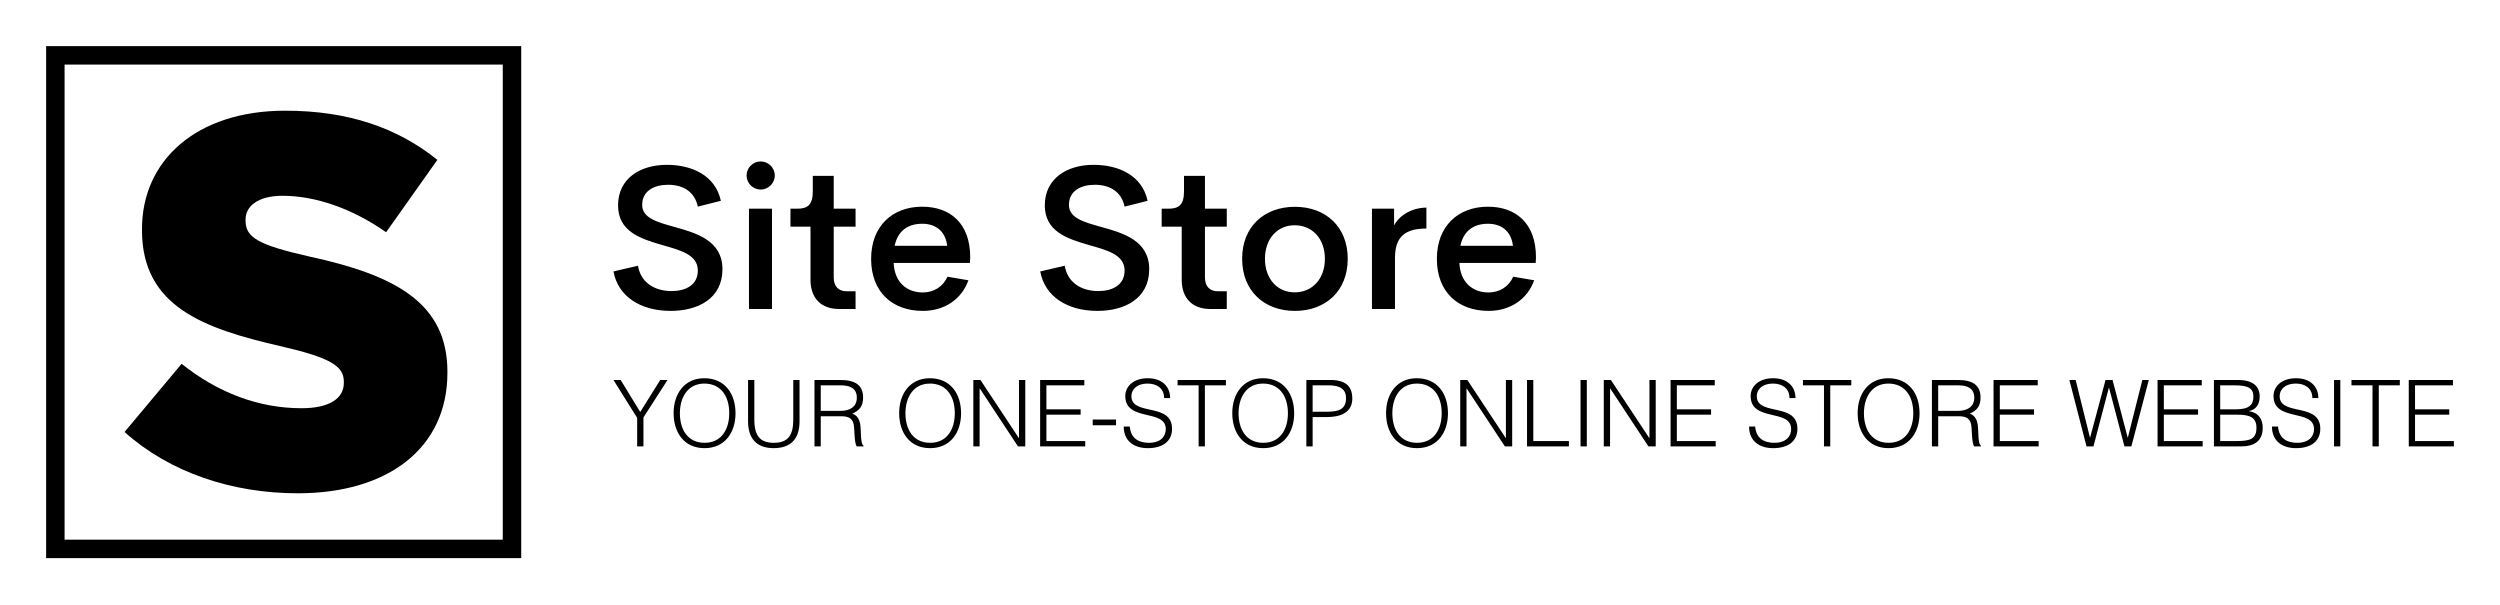
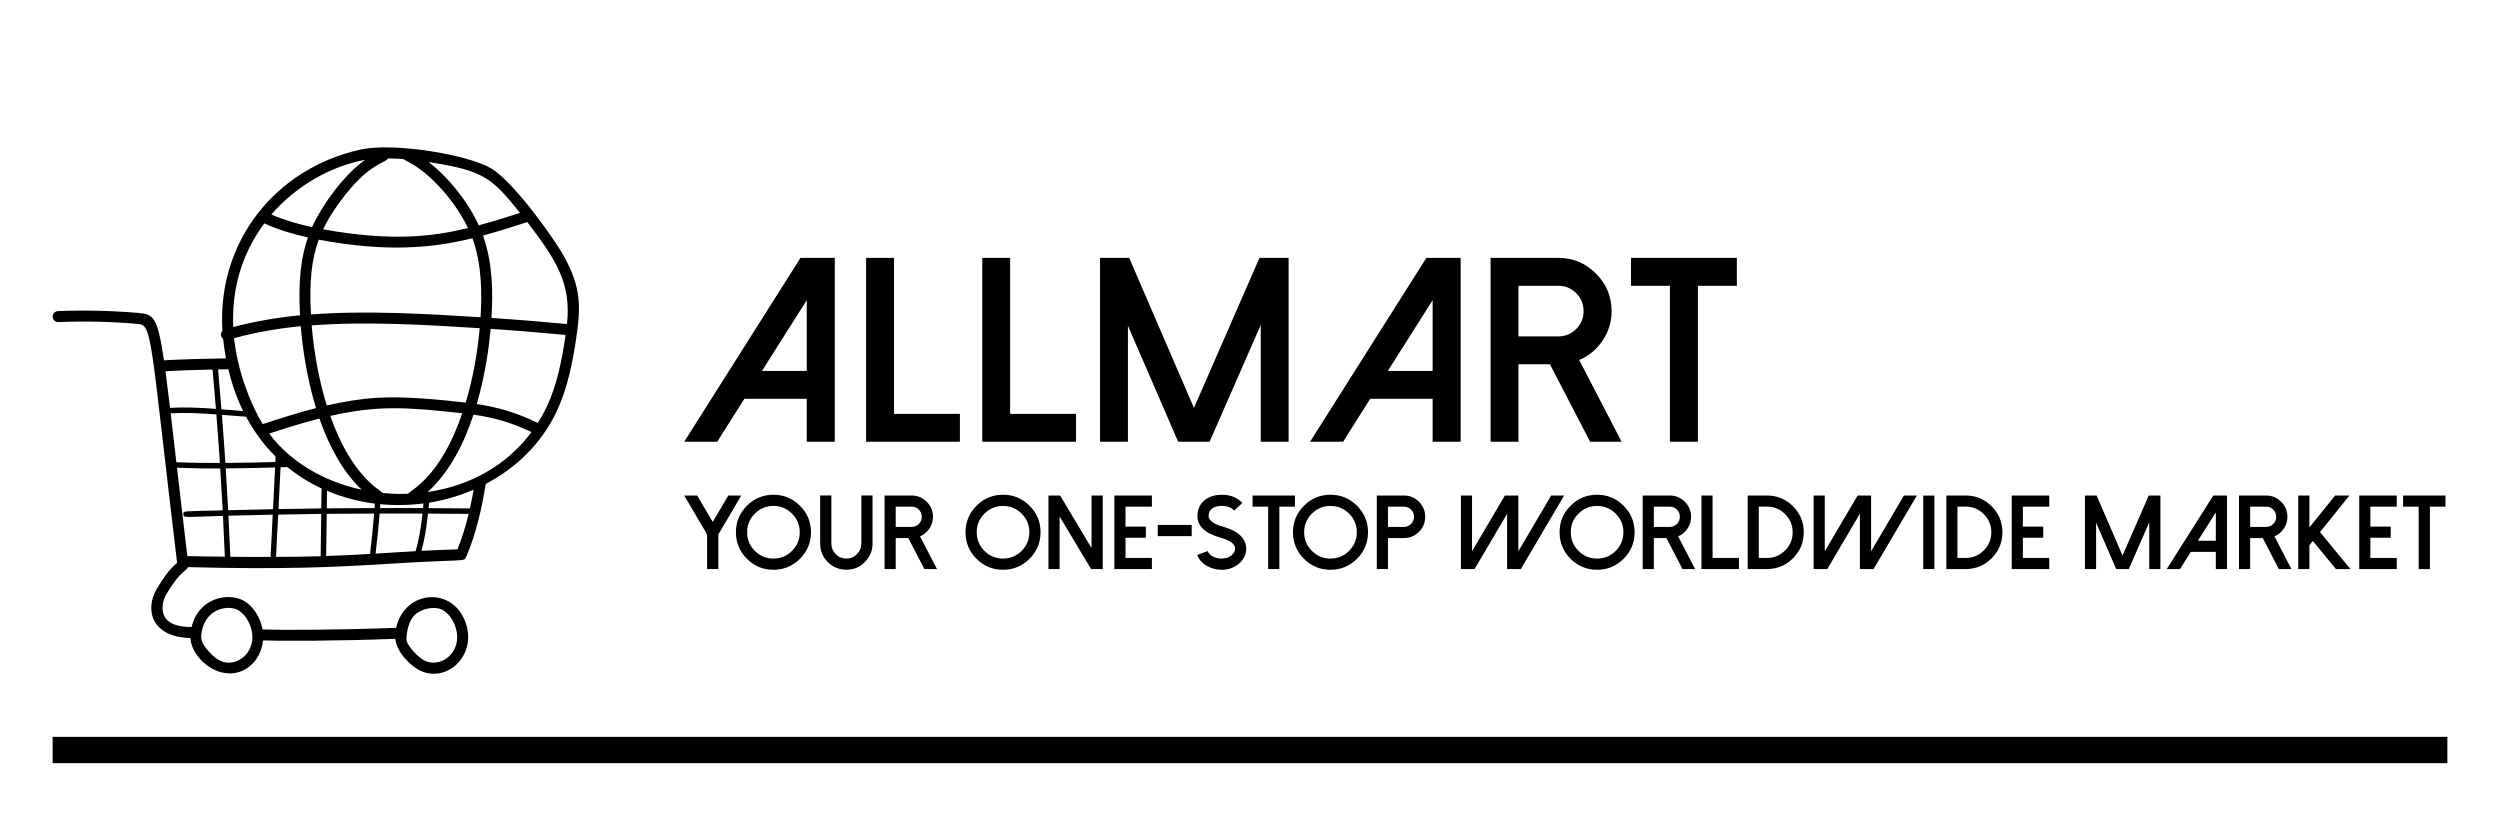
- <svg xmlns="http://www.w3.org/2000/svg" version="1.1" width="3114.943" height="752.874" viewBox="0 0 3114.943 752.874">
-   <g transform="scale(5.747126) translate(10, 10)">
-     <defs id="SvgjsDefs2392" />
-     <g id="SvgjsG2393" featureKey="symbolContainer" transform="matrix(1,0,0,1,0,0)" fill="#000">
-       <path fill-rule="nonzero" d="             M0,0             H103             V111             H0,0             z             M4,4             v103             h95             v-103             z     " />
+ <svg xmlns="http://www.w3.org/2000/svg" version="1.1" width="3131.868" height="1021.978" viewBox="0 0 3131.868 1021.978">
+   <g transform="scale(6.593407) translate(10, 10)">
+     <defs id="SvgjsDefs9229">
+       <linearGradient id="SvgjsLinearGradient9238">
+         <stop id="SvgjsStop9239" stop-color="#ef4136" offset="0" />
+         <stop id="SvgjsStop9240" stop-color="#fbb040" offset="1" />
+       </linearGradient>
+       <linearGradient id="SvgjsLinearGradient9241">
+         <stop id="SvgjsStop9242" stop-color="#ef4136" offset="0" />
+         <stop id="SvgjsStop9243" stop-color="#fbb040" offset="1" />
+       </linearGradient>
+       <linearGradient id="SvgjsLinearGradient9244">
+         <stop id="SvgjsStop9245" stop-color="#ef4136" offset="0" />
+         <stop id="SvgjsStop9246" stop-color="#fbb040" offset="1" />
+       </linearGradient>
+     </defs>
+     <g id="SvgjsG9230" featureKey="rootContainer" transform="matrix(1,0,0,1,0,0)" fill="#000">
+       <rect y="0" height="1" width="1" opacity="0" />
+       <rect y="130" width="455" height="5" />
    </g>
-     <g id="SvgjsG2394" featureKey="monogramFeature-0" transform="matrix(1.909438,0,0,1.909438,15.96891,-18.9951)" fill="#000">
-       <path d="M20.22 60.72 c-7.44 0 -14.52 -2.34 -19.68 -6.96 l6.48 -7.74 c4.14 3.3 8.76 5.04 13.62 5.04 c3.12 0 4.8 -1.08 4.8 -2.88 l0 -0.12 c0 -1.74 -1.38 -2.7 -7.08 -4.02 c-8.94 -2.04 -15.84 -4.56 -15.84 -13.2 l0 -0.12 c0 -7.8 6.18 -13.44 16.26 -13.44 c7.14 0 12.72 1.92 17.28 5.58 l-5.82 8.22 c-3.84 -2.7 -8.04 -4.14 -11.76 -4.14 c-2.82 0 -4.2 1.2 -4.2 2.7 l0 0.12 c0 1.92 1.44 2.76 7.26 4.08 c9.66 2.1 15.66 5.22 15.66 13.08 l0 0.12 c0 8.58 -6.78 13.68 -16.98 13.68 z" />
+     <g id="SvgjsG9231" featureKey="symbolFeature-0" transform="matrix(2.083351,0,0,2.083351,-3.12545,14.88013)" fill="#000">
+       <g>
+         <path d="M41.531,3.437c-2.135-1.29-8.953-2.412-11.975-1.736   C21.797,3.436,16.484,10.113,16.983,18.228c-0.21,0.233-0.164,0.558,0.065,0.729   c0.063,0.614,0.151,1.207,0.257,1.782c-2.258,0.037-4.255,0.095-5.65,0.18   c-0.592-4.057-1.009-4.204-2.309-4.318c-2.442-0.214-4.924-0.271-7.367-0.169   C1.704,16.443,1.49,16.677,1.501,16.953c0.012,0.275,0.247,0.487,0.521,0.479   c2.404-0.101,4.84-0.044,7.238,0.166c1.342,0.118,1.094,0.899,3.591,21.786   c-0.749,0.626-1.338,1.518-1.822,2.325c-1.228,2.049-0.391,4.479,3.038,4.534   c0.107,2.062,3.122,4.385,5.393,2.586c0.702-0.554,1.137-1.437,1.223-2.364   c1.534,0.059,6.884,0.056,12.073-0.148c0.102,1.231,1.451,2.557,2.359,2.947   c2.648,1.134,5.473-1.928,3.76-5.063c-1.428-2.595-5.294-2.161-6.049,1.105   c-0.001,0.003-0,0.005-0.001,0.008c-5.313,0.212-10.835,0.207-12.177,0.15   c-0.081-0.429-0.229-0.857-0.451-1.263c-0.338-0.617-0.79-1.093-1.309-1.378   c-1.317-0.721-4.042-0.32-4.717,2.419c-0.993-0.011-1.9-0.164-2.369-0.809   c-0.467-0.644-0.284-1.597,0.083-2.209c1.348-2.246,1.805-2.032,1.957-2.448   c8.553,0.236,13.461,0.004,18.221-0.295c7.092-0.446,6.95-0.157,7.152-0.631   c0.917-2.151,1.417-4.407,1.787-6.661c2.751-1.442,5.071-3.659,6.462-6.602   c0.979-2.073,1.423-4.336,1.756-6.473c0.487-3.124,0.449-4.872-1.05-7.613   C47.217,9.753,43.535,4.647,41.531,3.437z M34.456,44.21   c0.586-0.637,1.865-0.931,2.629-0.513c0.767,0.421,1.294,1.511,1.312,2.405   c0.034,1.731-1.587,2.797-2.888,2.24c-0.691-0.296-1.557-1.325-1.713-1.786   C33.705,46.284,33.833,44.887,34.456,44.21z M15.123,45.528   c0.472-2.043,2.432-2.298,3.285-1.831c0.351,0.192,0.666,0.532,0.912,0.981   c0.252,0.461,0.39,0.954,0.399,1.424c0.033,1.706-1.562,2.808-2.887,2.24   c-0.702-0.3-1.563-1.338-1.714-1.786C15.026,46.282,15.027,45.945,15.123,45.528z    M44.128,7.474c-1.205,0.39-2.466,0.786-3.764,1.133   C39.32,6.333,37.517,4.159,35.787,2.837C40.825,3.617,41.522,4.244,44.128,7.474z    M33.92,33.083c-0.537,0.02-1.063,0.053-2.31-0.067   c-0.323-0.327-2.852-1.548-4.788-7.026c4.383-1.001,7.053-0.784,12.039-0.246   C36.83,31.68,34.169,32.71,33.92,33.083z M35.326,33.97   c-0.014,0.144-0.028,0.293-0.042,0.426c-1.304-0.006-2.611-0.007-3.921-0.004   c0.009-0.118,0.013-0.236,0.018-0.353C32.695,34.165,34.02,34.141,35.326,33.97z    M21.244,27.598c1.459-0.474,2.998-0.964,4.589-1.371   c0.833,2.413,2.06,4.789,3.852,6.492C26.188,31.969,23.154,30.148,21.244,27.598z    M22.357,30.173c-0.015,0-0.03,0.001-0.046,0.002   c0.001-0.015,0.001-0.027,0.002-0.042C22.327,30.146,22.342,30.16,22.357,30.173   z M20.662,26.736c-1.2-1.956-2.313-4.978-2.614-7.84   c1.995-0.54,4.036-0.89,6.079-1.089c0.123,1.513,0.467,4.432,1.392,7.468   C23.827,25.71,22.197,26.236,20.662,26.736z M31.026,24.34   c-1.532,0.096-3.046,0.357-4.522,0.698c-0.743-2.388-1.186-4.951-1.377-7.306   c4.912-0.375,10.4-0.058,15.32,0.258c-0.194,2.196-0.606,4.557-1.274,6.782   C36.536,24.476,33.509,24.187,31.026,24.34z M25.059,16.735   c-0.17-3.034,0.078-5.091,0.711-6.82c6.201,1.166,10.397,0.762,14.015-0.128   c0.865,2.376,0.876,5.008,0.738,7.205C35.512,16.671,30.012,16.358,25.059,16.735   z M32.094,2.501c0.461,0.007,0.947,0.031,1.449,0.071   c0.046,0.056,0.101,0.105,0.171,0.137c2.295,1.082,4.568,3.86,5.669,6.145   c-3.034,0.732-6.77,1.285-13.217,0.114c0.419-0.879,0.947-1.701,1.583-2.568   C30.329,2.89,31.818,2.984,32.094,2.501z M30.01,2.633   c-1.936,1.333-3.979,4.199-4.851,6.135c-1.356-0.292-2.634-0.671-3.71-1.148   C23.759,4.922,27.044,3.163,30.01,2.633z M20.808,8.428   c1.161,0.545,2.533,0.966,3.975,1.286c-0.638,1.819-0.895,3.991-0.722,7.096   c-2.04,0.197-4.083,0.545-6.088,1.075C17.822,14.46,18.709,11.267,20.808,8.428z    M17.527,21.736c0.329,1.39,0.785,2.658,1.349,3.805   c-0.622-0.043-1.259-0.094-1.98-0.153c-0.097-1.215-0.199-2.429-0.309-3.638   C16.888,21.744,17.211,21.74,17.527,21.736z M11.794,21.913   c1.116-0.067,2.6-0.117,4.292-0.153c0.109,1.192,0.209,2.389,0.305,3.587   c-1.379-0.106-2.783-0.177-4.182-0.089C12.055,23.953,11.919,22.849,11.794,21.913z    M12.268,25.757c1.385-0.085,2.787-0.011,4.166,0.096   c0.116,1.473,0.223,2.949,0.32,4.426c-1.325,0.004-2.649-0.011-3.97-0.063   C12.627,28.859,12.428,27.125,12.268,25.757z M13.785,38.773   c-0.371-3.112-0.681-5.777-0.944-8.057c1.794,0.067,2.722,0.071,3.943,0.067   c0.082,1.274,0.158,2.547,0.226,3.82c-3.592,0.097-3.594,0.01-3.585,0.348   c0.014,0.384,0.201,0.243,3.609,0.151c0.064,1.244,0.122,2.487,0.172,3.726   C16.064,38.814,14.921,38.805,13.785,38.773z M21.426,38.846   c-1.242,0.007-2.477,0.005-3.72-0.009c-0.05-1.246-0.108-2.496-0.173-3.748   c1.347-0.035,2.692-0.069,4.038-0.094C21.394,39.013,21.328,38.677,21.426,38.846z    M21.598,34.495c-1.363,0.026-2.725,0.06-4.088,0.095   c-0.067-1.27-0.144-2.542-0.225-3.814c1.509-0.01,3.01-0.042,4.503-0.088   C21.741,31.733,21.677,32.974,21.598,34.495z M21.81,30.191   c-1.509,0.047-3.03,0.076-4.555,0.086c-0.096-1.463-0.201-2.925-0.316-4.384   c0.817,0.067,1.517,0.123,2.203,0.167c0.749,1.394,1.654,2.607,2.687,3.63   C21.823,29.854,21.817,30.015,21.81,30.191z M25.945,38.785   c-1.922,0.056-1.421,0.037-4.112,0.057c0.097-0.172-0.001,0.297,0.24-3.854   c1.309-0.024,2.617-0.047,3.923-0.062L25.945,38.785z M26.002,34.425   c-1.3,0.015-2.602,0.038-3.904,0.061c0.079-1.523,0.143-2.767,0.19-3.814   c0.207-0.007,0.414-0.013,0.62-0.02c0.968,0.785,2.014,1.437,3.118,1.952   L26.002,34.425z M30.447,38.573c-1.318,0.08-2.652,0.146-4.002,0.192l0.051-3.847   c1.445-0.016,2.884-0.019,4.324-0.023C30.721,36.124,30.597,37.35,30.447,38.573z    M30.862,34.394c-1.452,0.005-2.902,0.008-4.359,0.023l0.021-1.602   c1.395,0.593,2.863,0.987,4.359,1.175C30.877,34.125,30.872,34.26,30.862,34.394z    M30.953,38.543c0.147-1.214,0.272-2.431,0.37-3.651   c1.306-0.003,2.608-0.002,3.908,0.003c-0.179,1.6-0.353,2.5-0.629,3.43   C33.725,38.375,31.055,38.537,30.953,38.543z M38.42,38.159   c-1.105,0.028-2.202,0.077-3.288,0.135c0.258-0.908,0.428-1.825,0.601-3.395   c1.238,0.007,2.478,0.011,3.709,0.026C39.174,36.024,38.847,37.108,38.42,38.159z    M39.558,34.426c-1.252-0.015-2.513-0.02-3.772-0.027   c0.016-0.155,0.032-0.328,0.049-0.497c1.402-0.226,2.768-0.629,4.062-1.188   C39.794,33.287,39.686,33.859,39.558,34.426z M35.7,32.927   c2.001-1.793,3.315-4.424,4.182-7.052c1.771,0.247,3.433,0.693,5.289,1.591   C42.964,30.438,39.63,32.366,35.7,32.927z M46.561,25.158   c-0.243,0.515-0.521,1.002-0.818,1.473c-1.929-0.953-3.707-1.451-5.561-1.723   c0.797-2.746,1.133-5.357,1.267-6.862c2.287,0.156,4.568,0.342,6.833,0.558   C47.958,20.818,47.52,23.127,46.561,25.158z M48.41,17.611   c-2.283-0.218-4.583-0.406-6.888-0.563c0.142-2.272,0.123-4.995-0.77-7.51   c1.399-0.379,2.752-0.809,4.037-1.227C47.504,11.845,48.798,13.979,48.41,17.611z" />
+       </g>
    </g>
-     <g id="SvgjsG2395" featureKey="nameFeature-0" transform="matrix(1.106786,0,0,1.106786,121.0974,12.7211)" fill="#000">
-       <path d="M12.93 40.371 c-5.898 0 -10.313 -2.812 -11.211 -7.734 l4.805 -1.113 c0.508 3.203 3.144 4.961 6.582 4.961 c2.715 0 5.176 -1.152 5.137 -4.082 c-0.039 -3.047 -3.418 -3.926 -7.07 -4.961 c-4.219 -1.23 -8.555 -2.637 -8.555 -7.754 c0 -5.195 4.258 -7.93 9.551 -7.93 c4.883 0 9.512 2.051 10.586 7.051 l-4.512 1.133 c-0.625 -2.969 -2.93 -4.277 -5.84 -4.277 c-2.598 0 -5.059 1.113 -5.059 3.945 c0 2.578 2.949 3.379 6.328 4.316 c4.356 1.211 9.395 2.695 9.395 8.281 c0 5.762 -4.824 8.164 -10.137 8.164 z M30.566 16.602 c-1.523 0 -2.773 -1.25 -2.773 -2.754 c0 -1.523 1.25 -2.754 2.773 -2.754 c1.484 0 2.754 1.23 2.754 2.754 c0 1.504 -1.27 2.754 -2.754 2.754 z M28.262 40 l0 -19.648 l4.512 0 l0 19.648 l-4.512 0 z M45.938 40 c-3.516 0 -5.625 -2.07 -5.625 -5.742 l0 -10.391 l-3.926 0 l0 -3.516 l1.348 0 c2.07 0 3.027 -0.82 3.027 -3.379 l0 -3.047 l4.102 0 l0 6.426 l4.277 0 l0 3.516 l-4.277 0 l0 9.922 c0 1.836 0.996 2.734 2.5 2.734 l1.777 0 l0 3.477 l-3.203 0 z M71.602 29.844 l-0.059 1.133 l-14.941 0 c0.176 3.906 2.695 5.781 5.684 5.781 c2.188 0 3.965 -1.113 4.863 -3.086 l4.102 0.703 c-1.367 3.789 -4.766 5.996 -8.926 5.996 c-6.035 0 -10.137 -3.75 -10.137 -10.195 s4.199 -10.215 10 -10.215 c5.41 0 9.395 3.164 9.414 9.883 z M62.207 23.301 c-2.754 0 -4.785 1.328 -5.41 4.316 l10.293 0 c-0.352 -2.91 -2.285 -4.316 -4.883 -4.316 z M96.524 40.371 c-5.898 0 -10.313 -2.812 -11.211 -7.734 l4.805 -1.113 c0.508 3.203 3.144 4.961 6.582 4.961 c2.715 0 5.176 -1.152 5.137 -4.082 c-0.039 -3.047 -3.418 -3.926 -7.07 -4.961 c-4.219 -1.23 -8.555 -2.637 -8.555 -7.754 c0 -5.195 4.258 -7.93 9.551 -7.93 c4.883 0 9.512 2.051 10.586 7.051 l-4.512 1.133 c-0.625 -2.969 -2.93 -4.277 -5.84 -4.277 c-2.598 0 -5.059 1.113 -5.059 3.945 c0 2.578 2.949 3.379 6.328 4.316 c4.356 1.211 9.395 2.695 9.395 8.281 c0 5.762 -4.824 8.164 -10.137 8.164 z M118.652 40 c-3.516 0 -5.625 -2.07 -5.625 -5.742 l0 -10.391 l-3.926 0 l0 -3.516 l1.348 0 c2.07 0 3.027 -0.82 3.027 -3.379 l0 -3.047 l4.102 0 l0 6.426 l4.277 0 l0 3.516 l-4.277 0 l0 9.922 c0 1.836 0.996 2.734 2.5 2.734 l1.777 0 l0 3.477 l-3.203 0 z M135.196 40.371 c-5.938 0 -10.332 -3.848 -10.332 -10.215 c0 -6.309 4.356 -10.176 10.332 -10.176 c5.996 0 10.352 3.867 10.352 10.176 c0 6.367 -4.375 10.215 -10.352 10.215 z M135.156 36.738 c3.418 0 5.918 -2.598 5.918 -6.582 c0 -3.965 -2.5 -6.562 -5.918 -6.562 c-3.359 0 -5.82 2.598 -5.82 6.562 c0 3.984 2.461 6.582 5.82 6.582 z M154.629 23.652 c0.957 -1.953 3.477 -3.496 6.328 -3.516 l0 4.102 c-4.004 0 -6.152 1.465 -6.152 5.742 l0 10.02 l-4.512 0 l0 -19.648 l4.336 0 l0 3.301 z M182.422 29.844 l-0.059 1.133 l-14.941 0 c0.176 3.906 2.695 5.781 5.684 5.781 c2.188 0 3.965 -1.113 4.863 -3.086 l4.102 0.703 c-1.367 3.789 -4.766 5.996 -8.926 5.996 c-6.035 0 -10.137 -3.75 -10.137 -10.195 s4.199 -10.215 10 -10.215 c5.41 0 9.395 3.164 9.414 9.883 z M173.027 23.301 c-2.754 0 -4.785 1.328 -5.41 4.316 l10.293 0 c-0.352 -2.91 -2.285 -4.316 -4.883 -4.316 z" />
+     <g id="SvgjsG9232" featureKey="nameFeature-0" transform="matrix(1.249694,0,0,1.249694,119.9513,23.94044)" fill="#000">
+       <path d="M17.715 12.051 l-17.676 27.949 l5.019 0 l4.121 -6.523 l9.492 0 l0 6.523 l4.258 0 l0 -27.949 l-5.215 0 z M18.672 18.477 l0 10.762 l-6.816 0 z M27.695 12.051 l0 27.949 l14.258 0 l0 -4.238 l-10.02 0 l0 -23.711 l-4.238 0 z M45.352 12.051 l0 27.949 l14.258 0 l0 -4.238 l-10.02 0 l0 -23.711 l-4.238 0 z M87.5 12.051 l-9.961 22.813 l-9.844 -22.813 l-4.434 0 l0 27.949 l4.238 0 l0 -17.637 l7.637 17.637 l4.785 0 l7.773 -17.754 l0 17.754 l4.238 0 l0 -27.949 l-4.434 0 z M112.871 12.051 l-17.676 27.949 l5.019 0 l4.121 -6.523 l9.492 0 l0 6.523 l4.258 0 l0 -27.949 l-5.215 0 z M113.828 18.477 l0 10.762 l-6.816 0 z M126.875 23.984 l0 -7.695 l6.074 0 c1.055 0 1.96 0.378 2.715 1.133 c0.742 0.755 1.113 1.667 1.113 2.734 c0 1.055 -0.371 1.953 -1.113 2.695 c-0.755 0.755 -1.66 1.133 -2.715 1.133 l-6.074 0 z M136.113 27.578 c1.458 -0.625 2.637 -1.601 3.535 -2.93 c0.924 -1.354 1.387 -2.852 1.387 -4.492 c0 -2.24 -0.794 -4.147 -2.383 -5.723 c-1.575 -1.589 -3.477 -2.383 -5.703 -2.383 l-10.313 0 l0 27.949 l4.238 0 l0 -11.777 l4.785 0 l6.113 11.777 l4.785 0 z M143.984 12.051 l0 4.238 l5.918 0 l0 23.711 l4.258 0 l0 -23.711 l5.918 0 l0 -4.238 l-16.094 0 z" />
    </g>
-     <g id="SvgjsG2396" featureKey="sloganFeature-0" transform="matrix(1,0,0,1,122.76,66.78)" fill="#000">
-       <path d="M1.8 5.6 l4.24 6.94 l4.34 -6.94 l1.58 0 l-5.22 8.12 l0 6.28 l-1.36 0 l0 -6.18 l-5.14 -8.22 l1.56 0 z M13.28 12.82 c-0.02 -4.2 2.34 -7.6 6.64 -7.6 c4.5 0 6.78 3.38 6.78 7.6 c0 4.14 -2.28 7.56 -6.72 7.56 s-6.7 -3.42 -6.7 -7.56 z M20 19.22 c3.74 0 5.34 -3.04 5.34 -6.4 c0 -4 -2.06 -6.44 -5.38 -6.44 c-3.7 0 -5.32 3.1 -5.32 6.44 c0 3.4 1.6 6.4 5.36 6.4 z M29.42 14.58 l0 -8.98 l1.36 0 l0 8.58 c0 3.56 1.28 5.04 4.22 5.04 c3.1 0 4.22 -1.64 4.22 -5.04 l0 -8.58 l1.36 0 l0 8.98 c0 3.74 -1.86 5.8 -5.58 5.8 c-3.76 0 -5.58 -2.12 -5.58 -5.8 z M45.18 12.3 l4.24 0 c2.02 0 3.58 -0.84 3.58 -2.86 c0 -2.16 -1.68 -2.68 -3.5 -2.68 l-4.32 0 l0 5.54 z M49.46 13.46 l-4.28 0 l0 6.54 l-1.36 0 l0 -14.4 l5.64 0 c3.16 0 4.9 1.12 4.9 3.78 c0 1.82 -0.68 2.78 -2.34 3.52 c1.7 0.58 1.8 2.38 1.84 3.9 c0.06 2.18 0.24 2.78 0.6 3.06 l0 0.14 l-1.5 0 c-0.56 -0.98 -0.42 -3.68 -0.64 -4.78 c-0.32 -1.56 -1.5 -1.76 -2.86 -1.76 z M62.18 12.82 c-0.02 -4.2 2.34 -7.6 6.64 -7.6 c4.5 0 6.78 3.38 6.78 7.6 c0 4.14 -2.28 7.56 -6.72 7.56 s-6.7 -3.42 -6.7 -7.56 z M68.9 19.22 c3.74 0 5.34 -3.04 5.34 -6.4 c0 -4 -2.06 -6.44 -5.38 -6.44 c-3.7 0 -5.32 3.1 -5.32 6.44 c0 3.4 1.6 6.4 5.36 6.4 z M87.94 20 l-8.28 -12.56 l-0.04 0 l0 12.56 l-1.36 0 l0 -14.4 l1.54 0 l8.32 12.58 l0.04 0 l0 -12.58 l1.36 0 l0 14.4 l-1.58 0 z M102.52 20 l-9.78 0 l0 -14.4 l9.58 0 l0 1.16 l-8.22 0 l0 5.2 l7.42 0 l0 1.16 l-7.42 0 l0 5.72 l8.42 0 l0 1.16 z M104.14 14.18 l5.06 0 l0 1.24 l-5.06 0 l0 -1.24 z M110.86 15.7 l1.32 0 c0.22 2.58 1.94 3.52 4.14 3.52 c2.58 0 3.66 -1.4 3.66 -2.98 c0 -4.46 -8.78 -1.5 -8.78 -7.16 c0 -2 1.66 -3.86 4.88 -3.86 c3.24 0 4.86 1.96 4.84 4.3 l-1.3 0 c0 -2.2 -1.7 -3.14 -3.54 -3.14 c-2.76 0 -3.76 1.7 -3.52 3.18 c0.62 3.72 8.78 1.04 8.78 6.62 c0 2.64 -1.94 4.2 -5.26 4.2 c-3 0 -5.22 -1.56 -5.22 -4.68 z M122.54 6.76 l0 -1.16 l10.48 0 l0 1.16 l-4.56 0 l0 13.24 l-1.36 0 l0 -13.24 l-4.56 0 z M134.4 12.82 c-0.02 -4.2 2.34 -7.6 6.64 -7.6 c4.5 0 6.78 3.38 6.78 7.6 c0 4.14 -2.28 7.56 -6.72 7.56 s-6.7 -3.42 -6.7 -7.56 z M141.12 19.22 c3.74 0 5.34 -3.04 5.34 -6.4 c0 -4 -2.06 -6.44 -5.38 -6.44 c-3.7 0 -5.32 3.1 -5.32 6.44 c0 3.4 1.6 6.4 5.36 6.4 z M151.82 20 l-1.36 0 l0 -14.4 l5.26 0 c3.74 0 4.7 1.86 4.7 4.02 c0 3.22 -2.86 4.02 -5.52 4.02 l-3.08 0 l0 6.36 z M151.82 12.48 l3.12 0 c2.54 0 4.12 -0.52 4.12 -2.96 c0 -1.8 -1.16 -2.76 -3.72 -2.76 l-3.52 0 l0 5.72 z M167.74 12.82 c-0.02 -4.2 2.34 -7.6 6.64 -7.6 c4.5 0 6.78 3.38 6.78 7.6 c0 4.14 -2.28 7.56 -6.72 7.56 s-6.7 -3.42 -6.7 -7.56 z M174.46 19.22 c3.74 0 5.34 -3.04 5.34 -6.4 c0 -4 -2.06 -6.44 -5.38 -6.44 c-3.7 0 -5.32 3.1 -5.32 6.44 c0 3.4 1.6 6.4 5.36 6.4 z M193.5 20 l-8.28 -12.56 l-0.04 0 l0 12.56 l-1.36 0 l0 -14.4 l1.54 0 l8.32 12.58 l0.04 0 l0 -12.58 l1.36 0 l0 14.4 l-1.58 0 z M207.38 20 l-9.08 0 l0 -14.4 l1.36 0 l0 13.24 l7.72 0 l0 1.16 z M211.26 20 l-1.36 0 l0 -14.4 l1.36 0 l0 14.4 z M224.62 20 l-8.28 -12.56 l-0.04 0 l0 12.56 l-1.36 0 l0 -14.4 l1.54 0 l8.32 12.58 l0.04 0 l0 -12.58 l1.36 0 l0 14.4 l-1.58 0 z M239.2 20 l-9.78 0 l0 -14.4 l9.58 0 l0 1.16 l-8.22 0 l0 5.2 l7.42 0 l0 1.16 l-7.42 0 l0 5.72 l8.42 0 l0 1.16 z M246.44 15.7 l1.32 0 c0.22 2.58 1.94 3.52 4.14 3.52 c2.58 0 3.66 -1.4 3.66 -2.98 c0 -4.46 -8.78 -1.5 -8.78 -7.16 c0 -2 1.66 -3.86 4.88 -3.86 c3.24 0 4.86 1.96 4.84 4.3 l-1.3 0 c0 -2.2 -1.7 -3.14 -3.54 -3.14 c-2.76 0 -3.76 1.7 -3.52 3.18 c0.62 3.72 8.78 1.04 8.78 6.62 c0 2.64 -1.94 4.2 -5.26 4.2 c-3 0 -5.22 -1.56 -5.22 -4.68 z M258.12 6.76 l0 -1.16 l10.48 0 l0 1.16 l-4.56 0 l0 13.24 l-1.36 0 l0 -13.24 l-4.56 0 z M269.98 12.82 c-0.02 -4.2 2.34 -7.6 6.64 -7.6 c4.5 0 6.78 3.38 6.78 7.6 c0 4.14 -2.28 7.56 -6.72 7.56 s-6.7 -3.42 -6.7 -7.56 z M276.7 19.22 c3.74 0 5.34 -3.04 5.34 -6.4 c0 -4 -2.06 -6.44 -5.38 -6.44 c-3.7 0 -5.32 3.1 -5.32 6.44 c0 3.4 1.6 6.4 5.36 6.4 z M287.44 12.3 l4.24 0 c2.02 0 3.58 -0.84 3.58 -2.86 c0 -2.16 -1.68 -2.68 -3.5 -2.68 l-4.32 0 l0 5.54 z M291.72 13.46 l-4.28 0 l0 6.54 l-1.36 0 l0 -14.4 l5.64 0 c3.16 0 4.9 1.12 4.9 3.78 c0 1.82 -0.68 2.78 -2.34 3.52 c1.7 0.58 1.8 2.38 1.84 3.9 c0.06 2.18 0.24 2.78 0.6 3.06 l0 0.14 l-1.5 0 c-0.56 -0.98 -0.42 -3.68 -0.64 -4.78 c-0.32 -1.56 -1.5 -1.76 -2.86 -1.76 z M309.22 20 l-9.78 0 l0 -14.4 l9.58 0 l0 1.16 l-8.22 0 l0 5.2 l7.42 0 l0 1.16 l-7.42 0 l0 5.72 l8.42 0 l0 1.16 z M325.24 5.6 l3.28 12.48 l0.04 0 l3.14 -12.48 l1.4 0 l-3.78 14.4 l-1.5 0 l-3.34 -12.72 l-0.04 0 l-3.34 12.72 l-1.5 0 l-3.72 -14.4 l1.36 0 l3.1 12.48 l0.04 0 l3.34 -12.48 l1.52 0 z M344.78 20 l-9.78 0 l0 -14.4 l9.58 0 l0 1.16 l-8.22 0 l0 5.2 l7.42 0 l0 1.16 l-7.42 0 l0 5.72 l8.42 0 l0 1.16 z M348.58 13.12 l0 5.72 l3.46 0 c3 0 4.4 -0.4 4.4 -2.9 c0 -2.38 -1.68 -2.82 -4.24 -2.82 l-3.62 0 z M348.58 6.76 l0 5.2 l3.44 0 c2.84 0 3.76 -1 3.76 -2.74 c0 -1.8 -1.08 -2.46 -4.06 -2.46 l-3.14 0 z M353.1 20 l-5.88 0 l0 -14.4 l5.2 0 c3.38 0 4.72 1.46 4.72 3.62 c0 2 -1.14 2.9 -2.3 3.1 l0 0.04 c1.98 0.3 2.96 1.68 2.96 3.58 c0 3 -1.96 4.06 -4.7 4.06 z M359.8 15.7 l1.32 0 c0.22 2.58 1.94 3.52 4.14 3.52 c2.58 0 3.66 -1.4 3.66 -2.98 c0 -4.46 -8.78 -1.5 -8.78 -7.16 c0 -2 1.66 -3.86 4.88 -3.86 c3.24 0 4.86 1.96 4.84 4.3 l-1.3 0 c0 -2.2 -1.7 -3.14 -3.54 -3.14 c-2.76 0 -3.76 1.7 -3.52 3.18 c0.62 3.72 8.78 1.04 8.78 6.62 c0 2.64 -1.94 4.2 -5.26 4.2 c-3 0 -5.22 -1.56 -5.22 -4.68 z M374.62 20 l-1.36 0 l0 -14.4 l1.36 0 l0 14.4 z M377.04 6.76 l0 -1.16 l10.48 0 l0 1.16 l-4.56 0 l0 13.24 l-1.36 0 l0 -13.24 l-4.56 0 z M399.24 20 l-9.78 0 l0 -14.4 l9.58 0 l0 1.16 l-8.22 0 l0 5.2 l7.42 0 l0 1.16 l-7.42 0 l0 5.72 l8.42 0 l0 1.16 z" />
+     <g id="SvgjsG9233" featureKey="sloganFeature-0" transform="matrix(1,0,0,1,119.9805,78.1211)" fill="#000">
+       <path d="M8.398 6.025 l-2.959 5.019 l-2.959 -5.019 l-2.461 0 l4.356 7.402 l0 6.572 l2.129 0 l0 -6.572 l4.356 -7.402 l-2.461 0 z M13.437 9.473 c-0.977 0.977 -1.465 2.155 -1.465 3.535 s0.488 2.559 1.465 3.535 s2.155 1.465 3.535 1.465 s2.559 -0.488 3.535 -1.465 s1.465 -2.155 1.465 -3.535 s-0.488 -2.559 -1.465 -3.535 s-2.155 -1.465 -3.535 -1.465 s-2.559 0.488 -3.535 1.465 z M11.934 18.047 c-1.393 -1.393 -2.09 -3.073 -2.09 -5.039 s0.697 -3.646 2.09 -5.039 s3.073 -2.09 5.039 -2.09 s3.646 0.697 5.039 2.09 s2.09 3.073 2.09 5.039 s-0.697 3.646 -2.09 5.039 s-3.073 2.09 -5.039 2.09 s-3.646 -0.697 -5.039 -2.09 z M27.305 18.672 c-0.97 -0.97 -1.455 -2.142 -1.455 -3.516 l0 -9.141 l2.129 0 l0 9.141 c0 0.788 0.277 1.458 0.83 2.012 c0.56 0.56 1.23 0.84 2.012 0.84 c0.788 0 1.458 -0.28 2.012 -0.84 c0.56 -0.553 0.84 -1.224 0.84 -2.012 l0 -9.141 l2.129 0 l0 9.141 c0 1.374 -0.488 2.546 -1.465 3.516 c-0.97 0.97 -2.142 1.455 -3.516 1.455 c-1.367 0 -2.539 -0.485 -3.516 -1.455 z M40.205 11.992 l0 -3.848 l3.037 0 c0.527 0 0.98 0.189 1.357 0.566 c0.371 0.378 0.557 0.833 0.557 1.367 c0 0.527 -0.186 0.977 -0.557 1.348 c-0.378 0.378 -0.83 0.566 -1.357 0.566 l-3.037 0 z M44.824 13.789 c0.729 -0.312 1.318 -0.801 1.768 -1.465 c0.462 -0.677 0.693 -1.426 0.693 -2.246 c0 -1.12 -0.397 -2.074 -1.191 -2.861 c-0.788 -0.794 -1.738 -1.191 -2.852 -1.191 l-5.156 0 l0 13.975 l2.119 0 l0 -5.889 l2.393 0 l3.057 5.889 l2.393 0 z M57.061 9.473 c-0.977 0.977 -1.465 2.155 -1.465 3.535 s0.488 2.559 1.465 3.535 s2.155 1.465 3.535 1.465 s2.559 -0.488 3.535 -1.465 s1.465 -2.155 1.465 -3.535 s-0.488 -2.559 -1.465 -3.535 s-2.155 -1.465 -3.535 -1.465 s-2.559 0.488 -3.535 1.465 z M55.557 18.047 c-1.393 -1.393 -2.09 -3.073 -2.09 -5.039 s0.697 -3.646 2.09 -5.039 s3.073 -2.09 5.039 -2.09 s3.646 0.697 5.039 2.09 s2.09 3.073 2.09 5.039 s-0.697 3.646 -2.09 5.039 s-3.073 2.09 -5.039 2.09 s-3.646 -0.697 -5.039 -2.09 z M77.412 6.025 l0 9.99 l-5.967 -9.99 l-2.217 0 l0 13.975 l2.119 0 l0 -9.99 l5.977 9.99 l2.217 0 l0 -13.975 l-2.129 0 z M81.748 6.025 l0 13.975 l7.129 0 l0 -2.119 l-5.01 0 l0 -3.828 l3.867 0 l0 -2.119 l-3.867 0 l0 -3.789 l5.01 0 l0 -2.119 l-7.129 0 z M89.99 13.74 l6.455 0 l0 -2.119 l-6.455 0 l0 2.119 z M101.855 20.127 c-0.924 -0.039 -1.777 -0.286 -2.559 -0.742 c-0.885 -0.514 -1.488 -1.204 -1.807 -2.07 l1.992 -0.732 c0.163 0.43 0.498 0.778 1.006 1.045 c0.449 0.228 0.938 0.355 1.465 0.381 c0.814 0.033 1.488 -0.166 2.022 -0.596 c0.449 -0.365 0.687 -0.781 0.713 -1.25 c0.039 -0.892 -0.895 -1.605 -2.803 -2.139 c-2.988 -0.84 -4.437 -2.262 -4.346 -4.268 c0.059 -1.406 0.661 -2.458 1.807 -3.154 c0.872 -0.534 1.921 -0.771 3.144 -0.713 c1.484 0.065 2.676 0.583 3.574 1.553 l-1.553 1.445 c-0.508 -0.547 -1.214 -0.84 -2.119 -0.879 c-0.638 -0.026 -1.182 0.055 -1.631 0.244 c-0.703 0.299 -1.071 0.833 -1.103 1.602 c-0.039 0.879 0.895 1.585 2.803 2.119 c1.719 0.482 2.936 1.191 3.652 2.129 c0.495 0.651 0.726 1.37 0.693 2.158 c-0.052 1.107 -0.553 2.044 -1.504 2.812 c-0.885 0.71 -1.947 1.065 -3.184 1.065 c-0.091 0 -0.179 -0.003 -0.264 -0.01 z M108.008 6.025 l0 2.119 l2.959 0 l0 11.855 l2.129 0 l0 -11.855 l2.959 0 l0 -2.119 l-8.047 0 z M119.277 9.473 c-0.977 0.977 -1.465 2.155 -1.465 3.535 s0.488 2.559 1.465 3.535 s2.155 1.465 3.535 1.465 s2.559 -0.488 3.535 -1.465 s1.465 -2.155 1.465 -3.535 s-0.488 -2.559 -1.465 -3.535 s-2.155 -1.465 -3.535 -1.465 s-2.559 0.488 -3.535 1.465 z M117.773 18.047 c-1.393 -1.393 -2.09 -3.073 -2.09 -5.039 s0.697 -3.646 2.09 -5.039 s3.073 -2.09 5.039 -2.09 s3.646 0.697 5.039 2.09 s2.09 3.073 2.09 5.039 s-0.697 3.646 -2.09 5.039 s-3.073 2.09 -5.039 2.09 s-3.646 -0.697 -5.039 -2.09 z M133.73 11.992 l3.037 0 c0.527 0 0.98 -0.189 1.357 -0.566 c0.371 -0.371 0.557 -0.82 0.557 -1.348 c0 -0.534 -0.186 -0.99 -0.557 -1.367 c-0.378 -0.378 -0.83 -0.566 -1.357 -0.566 l-3.037 0 l0 3.848 z M133.73 20 l-2.119 -0 l0 -13.975 l5.156 0 c1.113 0 2.064 0.397 2.852 1.191 c0.794 0.788 1.191 1.742 1.191 2.861 c0 1.113 -0.397 2.064 -1.191 2.852 c-0.788 0.788 -1.738 1.182 -2.852 1.182 l-3.037 0 l0 5.889 z M147.588 6.025 l0 13.975 l2.598 0 l6.191 -10.518 l0 10.518 l2.598 0 l8.232 -13.975 l-2.461 0 l-6.24 10.596 l0 -10.596 l-2.559 0 l-6.24 10.596 l0 -10.596 l-2.119 0 z M169.932 9.473 c-0.977 0.977 -1.465 2.155 -1.465 3.535 s0.488 2.559 1.465 3.535 s2.155 1.465 3.535 1.465 s2.559 -0.488 3.535 -1.465 s1.465 -2.155 1.465 -3.535 s-0.488 -2.559 -1.465 -3.535 s-2.155 -1.465 -3.535 -1.465 s-2.559 0.488 -3.535 1.465 z M168.428 18.047 c-1.393 -1.393 -2.09 -3.073 -2.09 -5.039 s0.697 -3.646 2.09 -5.039 s3.073 -2.09 5.039 -2.09 s3.646 0.697 5.039 2.09 s2.09 3.073 2.09 5.039 s-0.697 3.646 -2.09 5.039 s-3.073 2.09 -5.039 2.09 s-3.646 -0.697 -5.039 -2.09 z M184.248 11.992 l0 -3.848 l3.037 0 c0.527 0 0.98 0.189 1.357 0.566 c0.371 0.378 0.557 0.833 0.557 1.367 c0 0.527 -0.186 0.977 -0.557 1.348 c-0.378 0.378 -0.83 0.566 -1.357 0.566 l-3.037 0 z M188.867 13.789 c0.729 -0.312 1.318 -0.801 1.768 -1.465 c0.462 -0.677 0.693 -1.426 0.693 -2.246 c0 -1.12 -0.397 -2.074 -1.191 -2.861 c-0.788 -0.794 -1.738 -1.191 -2.852 -1.191 l-5.156 0 l0 13.975 l2.119 0 l0 -5.889 l2.393 0 l3.057 5.889 l2.393 0 z M193.291 6.025 l0 13.975 l7.129 0 l0 -2.119 l-5.01 0 l0 -11.855 l-2.119 0 z M204.189 17.891 l1.562 -0 c1.341 0 2.49 -0.479 3.447 -1.435 c0.951 -0.951 1.426 -2.096 1.426 -3.438 c0 -1.348 -0.475 -2.497 -1.426 -3.447 c-0.957 -0.957 -2.106 -1.435 -3.447 -1.435 l-1.562 0 l0 9.756 z M202.08 20 l0 -13.975 l3.672 0 c1.927 0 3.574 0.684 4.941 2.051 c1.361 1.367 2.041 3.014 2.041 4.941 c0 1.921 -0.68 3.564 -2.041 4.932 c-1.367 1.367 -3.014 2.051 -4.941 2.051 l-3.672 0 z M214.609 6.025 l0 13.975 l2.598 0 l6.191 -10.518 l0 10.518 l2.598 0 l8.232 -13.975 l-2.461 0 l-6.24 10.596 l0 -10.596 l-2.559 0 l-6.24 10.596 l0 -10.596 l-2.119 0 z M237.549 6.045 l-2.119 0 l0 13.955 l2.119 0 l0 -13.955 z M241.934 17.891 l1.562 -0 c1.341 0 2.49 -0.479 3.447 -1.435 c0.951 -0.951 1.426 -2.096 1.426 -3.438 c0 -1.348 -0.475 -2.497 -1.426 -3.447 c-0.957 -0.957 -2.106 -1.435 -3.447 -1.435 l-1.562 0 l0 9.756 z M239.824 20 l0 -13.975 l3.672 0 c1.927 0 3.574 0.684 4.941 2.051 c1.361 1.367 2.041 3.014 2.041 4.941 c0 1.921 -0.68 3.564 -2.041 4.932 c-1.367 1.367 -3.014 2.051 -4.941 2.051 l-3.672 0 z M252.246 6.025 l0 13.975 l7.129 0 l0 -2.119 l-5.01 0 l0 -3.828 l3.867 0 l0 -2.119 l-3.867 0 l0 -3.789 l5.01 0 l0 -2.119 l-7.129 0 z M278.281 6.025 l-4.981 11.406 l-4.922 -11.406 l-2.217 0 l0 13.975 l2.119 0 l0 -8.818 l3.818 8.818 l2.393 0 l3.887 -8.877 l0 8.877 l2.119 0 l0 -13.975 l-2.217 0 z M290.547 6.025 l-8.838 13.975 l2.51 0 l2.061 -3.262 l4.746 0 l0 3.262 l2.129 0 l0 -13.975 l-2.607 0 z M291.025 9.238 l0 5.381 l-3.408 0 z M297.549 11.992 l0 -3.848 l3.037 0 c0.527 0 0.98 0.189 1.357 0.566 c0.371 0.378 0.557 0.833 0.557 1.367 c0 0.527 -0.186 0.977 -0.557 1.348 c-0.378 0.378 -0.83 0.566 -1.357 0.566 l-3.037 0 z M302.168 13.789 c0.729 -0.312 1.318 -0.801 1.768 -1.465 c0.462 -0.677 0.693 -1.426 0.693 -2.246 c0 -1.12 -0.397 -2.074 -1.191 -2.861 c-0.788 -0.794 -1.738 -1.191 -2.852 -1.191 l-5.156 0 l0 13.975 l2.119 0 l0 -5.889 l2.393 0 l3.057 5.889 l2.393 0 z M313.691 6.025 l-4.883 6.064 l0 -6.064 l-2.119 0 l0 13.975 l2.119 0 l0 -4.521 l0.654 -0.811 l4.385 5.332 l2.754 0 l-5.781 -7.021 l5.586 -6.953 l-2.715 0 z M318.272 6.025 l0 13.975 l7.129 0 l0 -2.119 l-5.01 0 l0 -3.828 l3.867 0 l0 -2.119 l-3.867 0 l0 -3.789 l5.01 0 l0 -2.119 l-7.129 0 z M326.611 6.025 l0 2.119 l2.959 0 l0 11.855 l2.129 0 l0 -11.855 l2.959 0 l0 -2.119 l-8.047 0 z" />
    </g>
  </g>
</svg>
